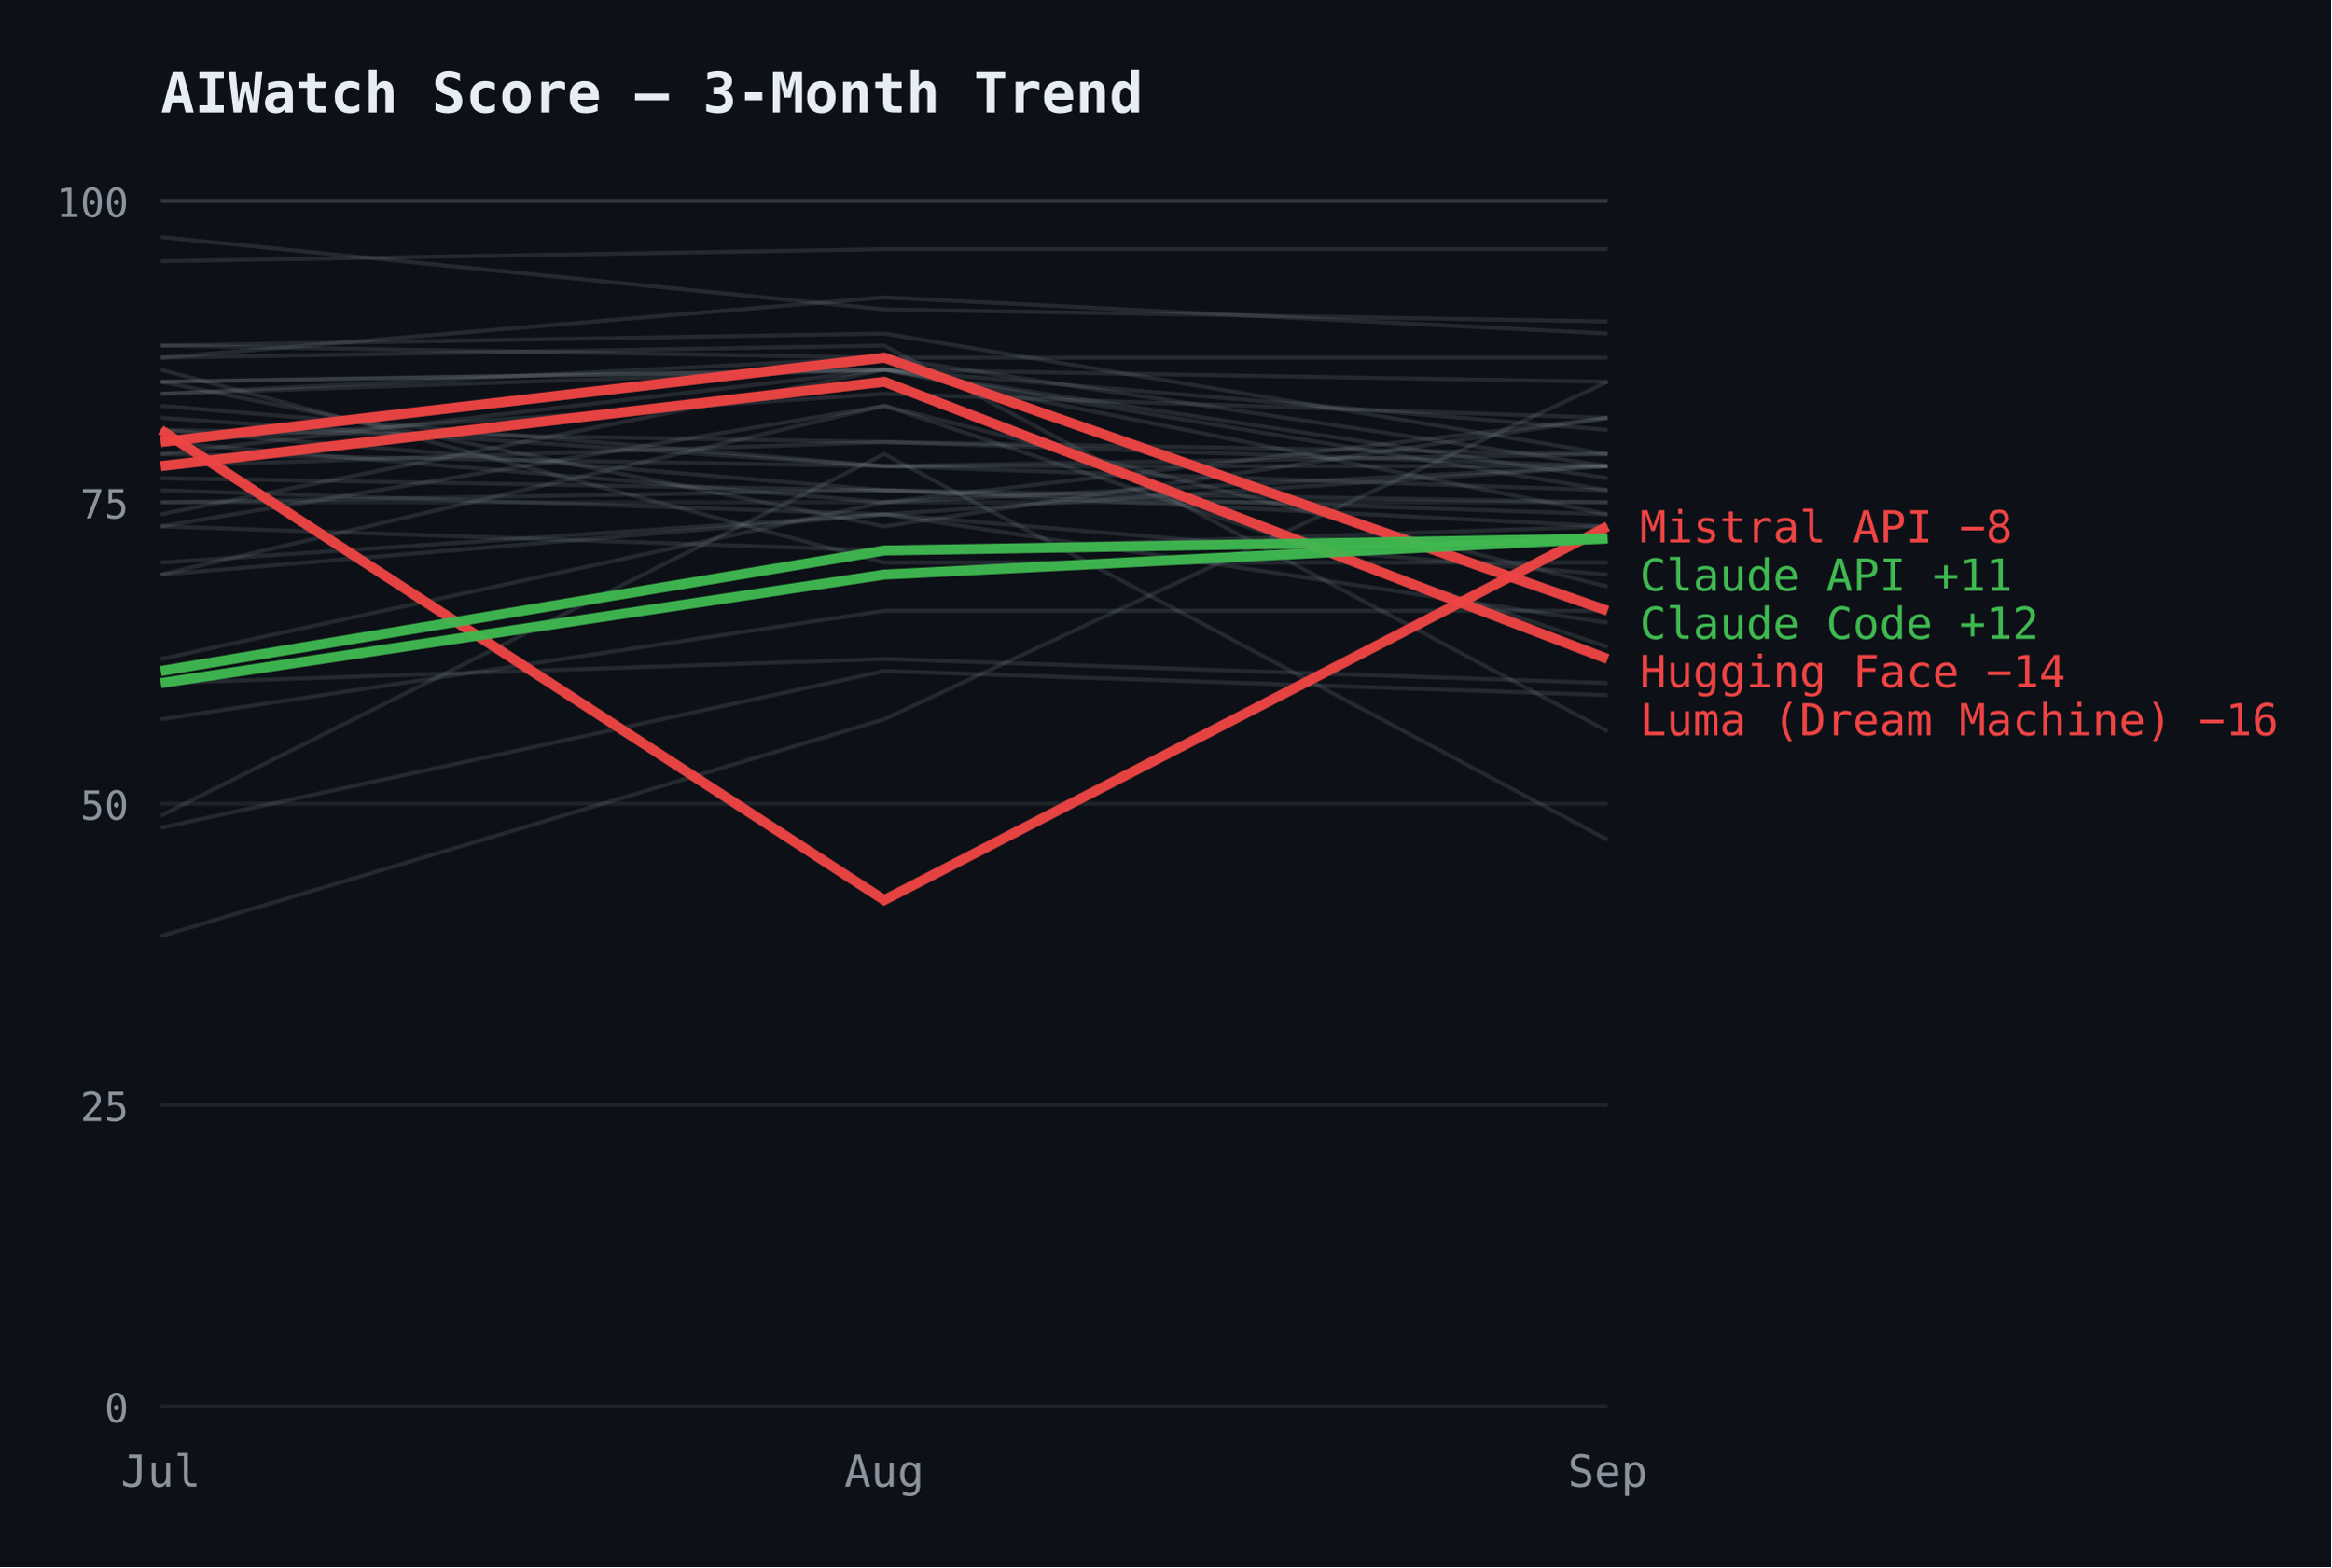
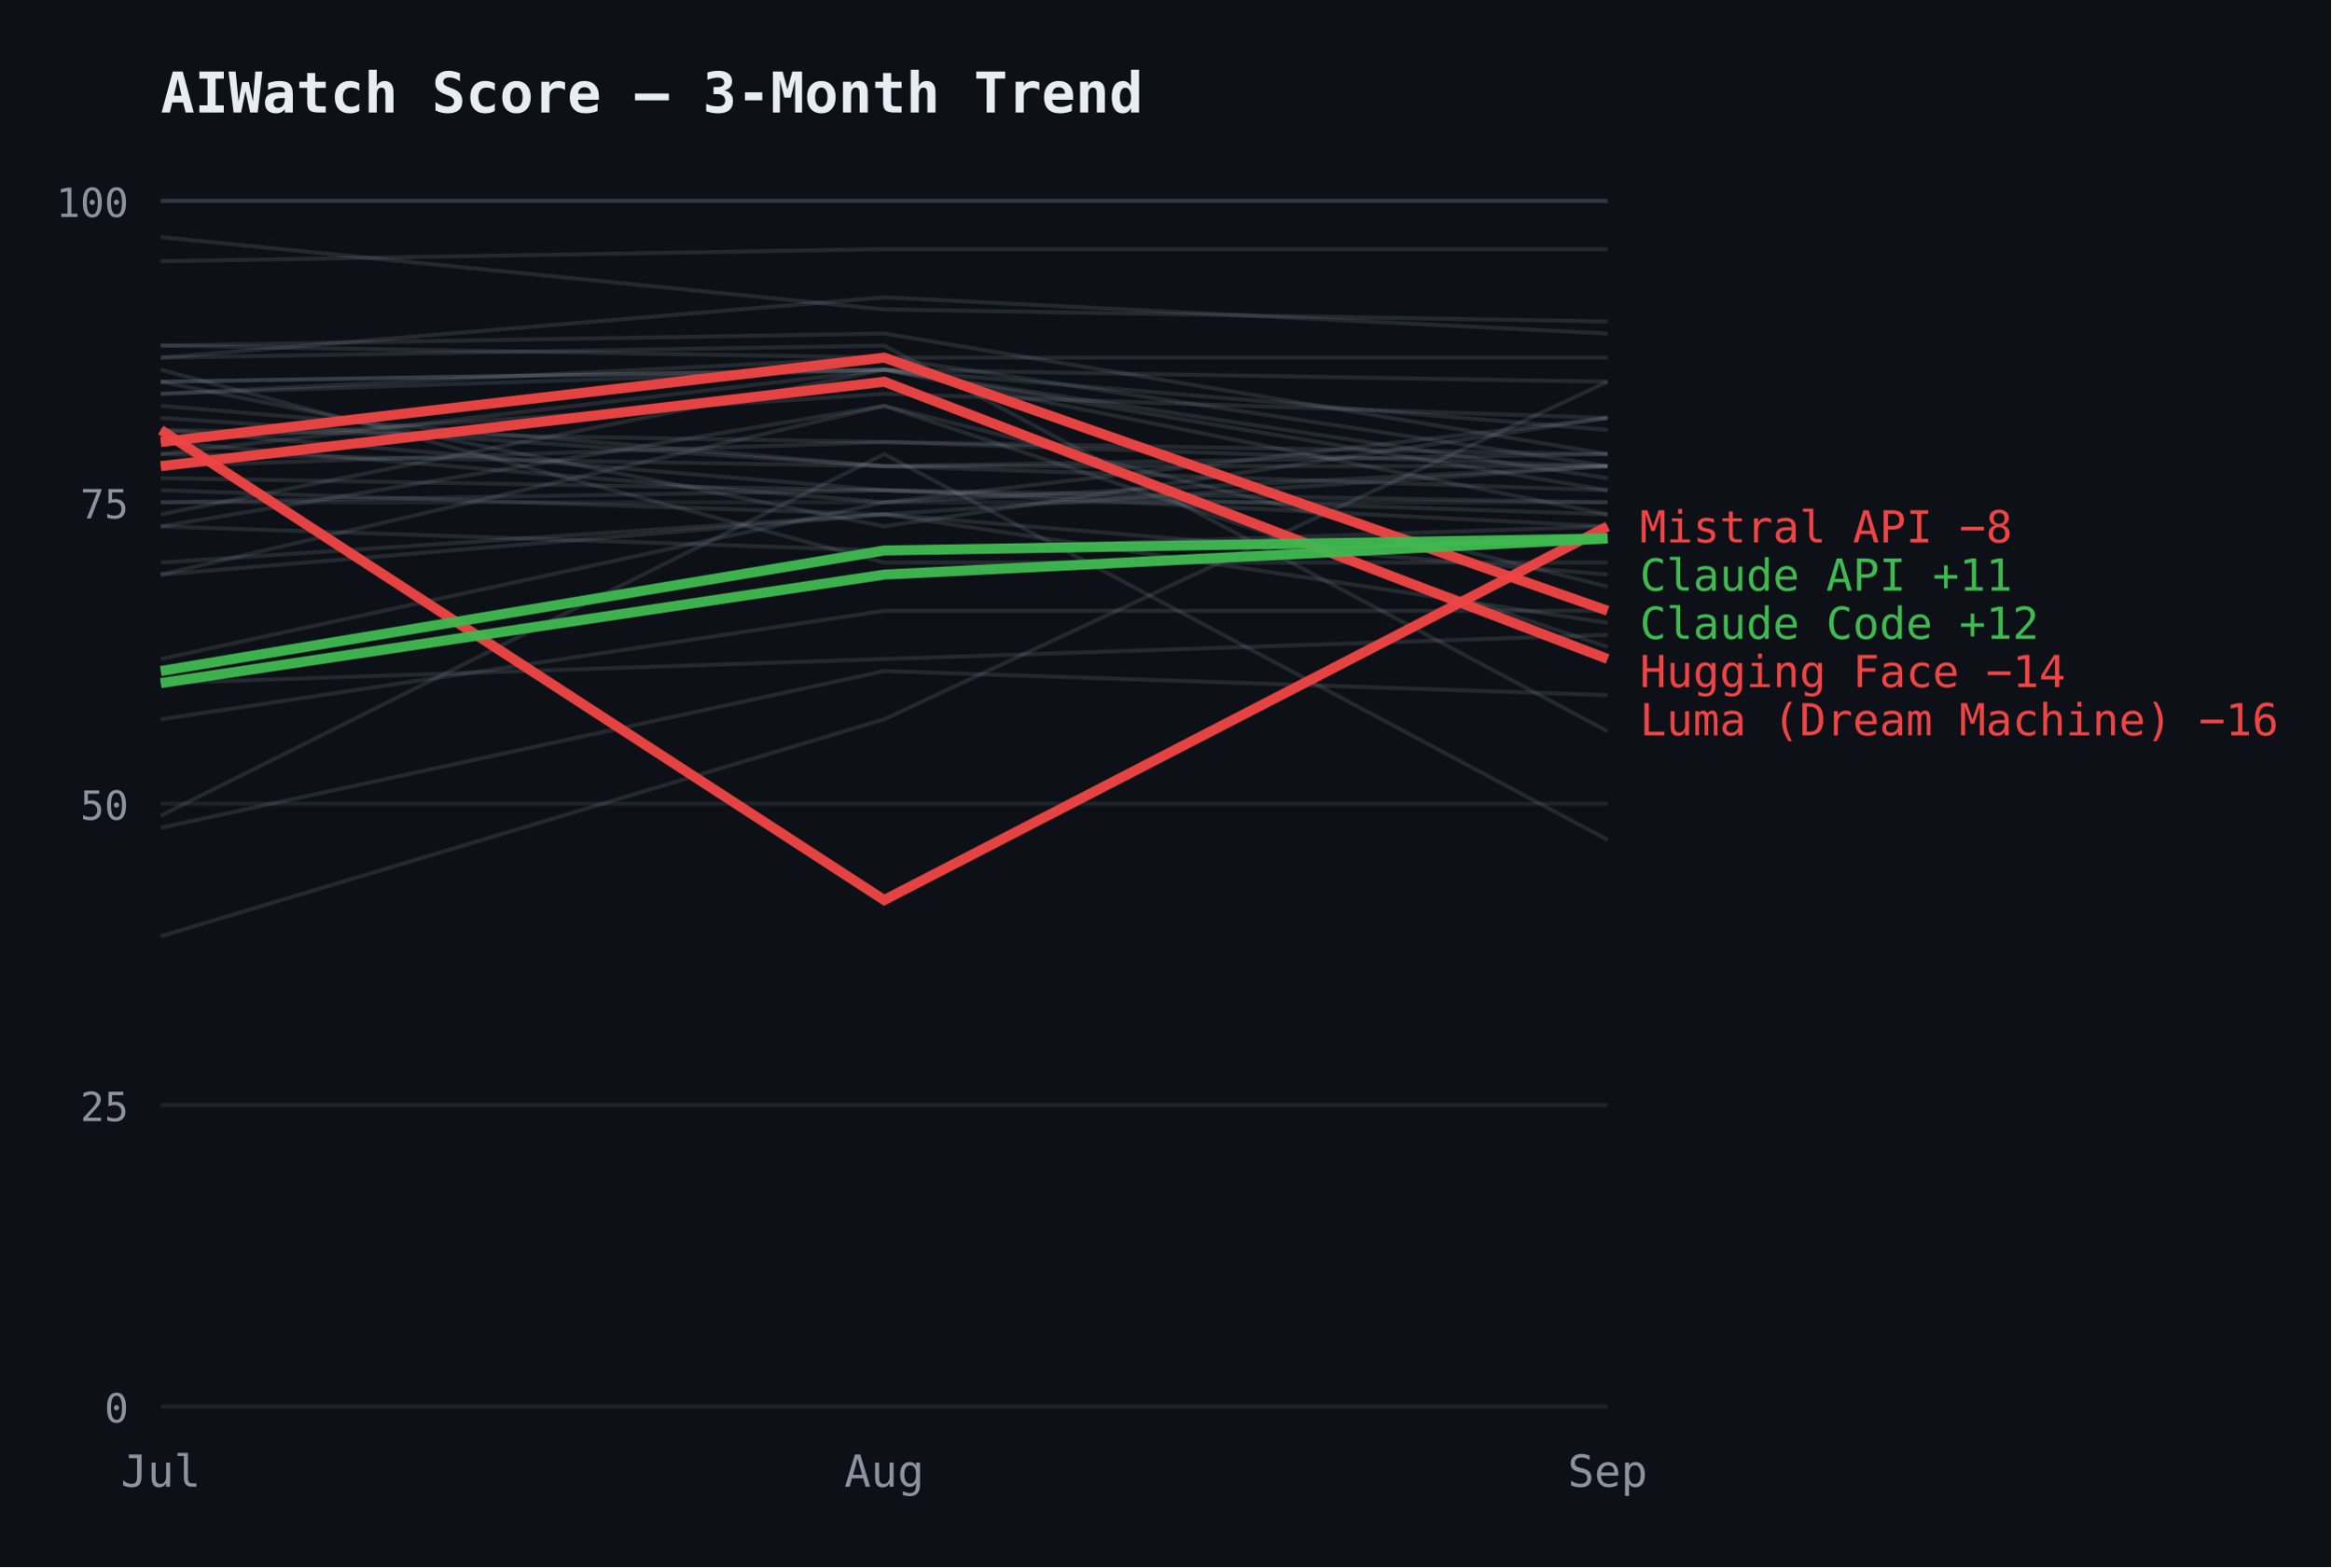
<svg xmlns="http://www.w3.org/2000/svg" viewBox="0 0 580 390" width="580" height="390">
  <style>
    .chart-bg { fill: #0d1117; }
    .chart-title { fill: #e6edf3; }
  </style>
  <rect class="chart-bg" width="100%" height="100%" fill="#0d1117" />
  <text x="40" y="28" fill="#e6edf3" font-size="14" font-weight="600" font-family="ui-monospace,monospace" class="chart-title">AIWatch Score — 3-Month Trend</text>
  <line x1="40" y1="350" x2="400" y2="350" stroke="#30363d" stroke-width="1" opacity="0.5" />
  <text x="32" y="354" fill="#8b949e" font-size="10" font-family="ui-monospace,monospace" text-anchor="end">0</text>
  <line x1="40" y1="275" x2="400" y2="275" stroke="#30363d" stroke-width="1" opacity="0.5" />
  <text x="32" y="279" fill="#8b949e" font-size="10" font-family="ui-monospace,monospace" text-anchor="end">25</text>
  <line x1="40" y1="200" x2="400" y2="200" stroke="#30363d" stroke-width="1" opacity="0.5" />
  <text x="32" y="204" fill="#8b949e" font-size="10" font-family="ui-monospace,monospace" text-anchor="end">50</text>
  <line x1="40" y1="125" x2="400" y2="125" stroke="#30363d" stroke-width="1" opacity="0.5" />
  <text x="32" y="129" fill="#8b949e" font-size="10" font-family="ui-monospace,monospace" text-anchor="end">75</text>
  <line x1="40" y1="50" x2="400" y2="50" stroke="#30363d" stroke-width="1" opacity="0.5" />
  <text x="32" y="54" fill="#8b949e" font-size="10" font-family="ui-monospace,monospace" text-anchor="end">100</text>
  <text x="40" y="370" fill="#8b949e" font-size="11" font-family="ui-monospace,monospace" text-anchor="middle">Jul</text>
  <text x="220" y="370" fill="#8b949e" font-size="11" font-family="ui-monospace,monospace" text-anchor="middle">Aug</text>
  <text x="400" y="370" fill="#8b949e" font-size="11" font-family="ui-monospace,monospace" text-anchor="middle">Sep</text>
  <polyline points="40.0,122.0 220.0,128.0 400.0,155.0" fill="none" stroke="#8b949e" stroke-width="1" opacity="0.18" />
  <polyline points="40.0,89.0 220.0,86.0 400.0,182.0" fill="none" stroke="#8b949e" stroke-width="1" opacity="0.18" />
  <polyline points="40.0,95.0 220.0,92.0 400.0,107.0" fill="none" stroke="#8b949e" stroke-width="1" opacity="0.18" />
  <polyline points="40.0,89.0 220.0,74.0 400.0,83.0" fill="none" stroke="#8b949e" stroke-width="1" opacity="0.18" />
  <polyline points="40.0,131.0 220.0,137.0 400.0,131.0" fill="none" stroke="#8b949e" stroke-width="1" opacity="0.18" />
  <polyline points="40.0,110.0 220.0,125.0 400.0,104.0" fill="none" stroke="#8b949e" stroke-width="1" opacity="0.18" />
  <polyline points="40.0,86.0 220.0,83.0 400.0,113.0" fill="none" stroke="#8b949e" stroke-width="1" opacity="0.18" />
  <polyline points="40.0,107.0 220.0,110.0 400.0,116.0" fill="none" stroke="#8b949e" stroke-width="1" opacity="0.18" />
  <polyline points="40.0,140.0 220.0,128.0 400.0,143.0" fill="none" stroke="#8b949e" stroke-width="1" opacity="0.18" />
  <polyline points="40.0,104.0 220.0,116.0 400.0,122.0" fill="none" stroke="#8b949e" stroke-width="1" opacity="0.18" />
  <polyline points="40.0,86.0 220.0,89.0 400.0,116.0" fill="none" stroke="#8b949e" stroke-width="1" opacity="0.18" />
  <polyline points="40.0,131.0 220.0,101.0 400.0,161.0" fill="none" stroke="#8b949e" stroke-width="1" opacity="0.18" />
  <polyline points="40.0,101.0 220.0,116.0 400.0,116.0" fill="none" stroke="#8b949e" stroke-width="1" opacity="0.18" />
  <polyline points="40.0,206.0 220.0,167.0 400.0,173.0" fill="none" stroke="#8b949e" stroke-width="1" opacity="0.18" />
  <polyline points="40.0,203.0 220.0,113.0 400.0,209.0" fill="none" stroke="#8b949e" stroke-width="1" opacity="0.18" />
  <polyline points="40.0,98.0 220.0,92.0 400.0,95.0" fill="none" stroke="#8b949e" stroke-width="1" opacity="0.18" />
  <polyline points="40.0,143.0 220.0,101.0 400.0,146.0" fill="none" stroke="#8b949e" stroke-width="1" opacity="0.18" />
  <polyline points="40.0,95.0 220.0,92.0 400.0,122.0" fill="none" stroke="#8b949e" stroke-width="1" opacity="0.18" />
  <polyline points="40.0,92.0 220.0,140.0 400.0,140.0" fill="none" stroke="#8b949e" stroke-width="1" opacity="0.18" />
  <polyline points="40.0,143.0 220.0,128.0 400.0,116.0" fill="none" stroke="#8b949e" stroke-width="1" opacity="0.18" />
  <polyline points="40.0,59.0 220.0,77.0 400.0,80.0" fill="none" stroke="#8b949e" stroke-width="1" opacity="0.18" />
  <polyline points="40.0,119.0 220.0,122.0 400.0,128.0" fill="none" stroke="#8b949e" stroke-width="1" opacity="0.18" />
  <polyline points="40.0,233.0 220.0,179.0 400.0,95.0" fill="none" stroke="#8b949e" stroke-width="1" opacity="0.18" />
  <polyline points="40.0,107.0 220.0,122.0 400.0,131.0" fill="none" stroke="#8b949e" stroke-width="1" opacity="0.18" />
  <polyline points="40.0,116.0 220.0,110.0 400.0,113.0" fill="none" stroke="#8b949e" stroke-width="1" opacity="0.18" />
  <polyline points="40.0,164.0 220.0,125.0 400.0,116.0" fill="none" stroke="#8b949e" stroke-width="1" opacity="0.18" />
  <polyline points="40.0,125.0 220.0,122.0 400.0,125.0" fill="none" stroke="#8b949e" stroke-width="1" opacity="0.18" />
  <polyline points="40.0,179.0 220.0,152.0 400.0,152.0" fill="none" stroke="#8b949e" stroke-width="1" opacity="0.18" />
  <polyline points="40.0,98.0 220.0,89.0 400.0,89.0" fill="none" stroke="#8b949e" stroke-width="1" opacity="0.18" />
  <polyline points="40.0,128.0 220.0,92.0 400.0,128.0" fill="none" stroke="#8b949e" stroke-width="1" opacity="0.18" />
-   <polyline points="40.0,170.0 220.0,164.0 400.0,170.0" fill="none" stroke="#8b949e" stroke-width="1" opacity="0.18" />
+   <polyline points="40.0,170.0 220.0,164.0 400.0,158.0" fill="none" stroke="#8b949e" stroke-width="1" opacity="0.18" />
  <polyline points="40.0,95.0 220.0,131.0 400.0,104.0" fill="none" stroke="#8b949e" stroke-width="1" opacity="0.18" />
  <polyline points="40.0,50.0 220.0,50.0 400.0,50.0" fill="none" stroke="#8b949e" stroke-width="1" opacity="0.18" />
  <polyline points="40.0,65.0 220.0,62.0 400.0,62.0" fill="none" stroke="#8b949e" stroke-width="1" opacity="0.18" />
  <polyline points="40.0,113.0 220.0,116.0 400.0,113.0" fill="none" stroke="#8b949e" stroke-width="1" opacity="0.18" />
  <polyline points="40.0,113.0 220.0,92.0 400.0,119.0" fill="none" stroke="#8b949e" stroke-width="1" opacity="0.18" />
  <polyline points="40.0,110.0 220.0,98.0 400.0,104.0" fill="none" stroke="#8b949e" stroke-width="1" opacity="0.18" />
  <polyline points="40.0,110.0 220.0,89.0 400.0,152.0" fill="none" stroke="#ef4444" stroke-width="2.5" opacity="0.95" />
  <text x="408.0" y="171.0" fill="#ef4444" font-size="11" font-family="ui-monospace,monospace">Hugging Face −14</text>
  <polyline points="40.0,107.0 220.0,224.0 400.0,131.0" fill="none" stroke="#ef4444" stroke-width="2.5" opacity="0.95" />
  <text x="408.0" y="135.0" fill="#ef4444" font-size="11" font-family="ui-monospace,monospace">Mistral API −8</text>
  <polyline points="40.0,116.0 220.0,95.0 400.0,164.0" fill="none" stroke="#ef4444" stroke-width="2.5" opacity="0.95" />
  <text x="408.0" y="183.0" fill="#ef4444" font-size="11" font-family="ui-monospace,monospace">Luma (Dream Machine) −16</text>
  <polyline points="40.0,167.0 220.0,137.0 400.0,134.0" fill="none" stroke="#3fb950" stroke-width="2.5" opacity="0.95" />
  <text x="408.0" y="147.0" fill="#3fb950" font-size="11" font-family="ui-monospace,monospace">Claude API +11</text>
  <polyline points="40.0,170.0 220.0,143.0 400.0,134.0" fill="none" stroke="#3fb950" stroke-width="2.5" opacity="0.95" />
  <text x="408.0" y="159.0" fill="#3fb950" font-size="11" font-family="ui-monospace,monospace">Claude Code +12</text>
</svg>
